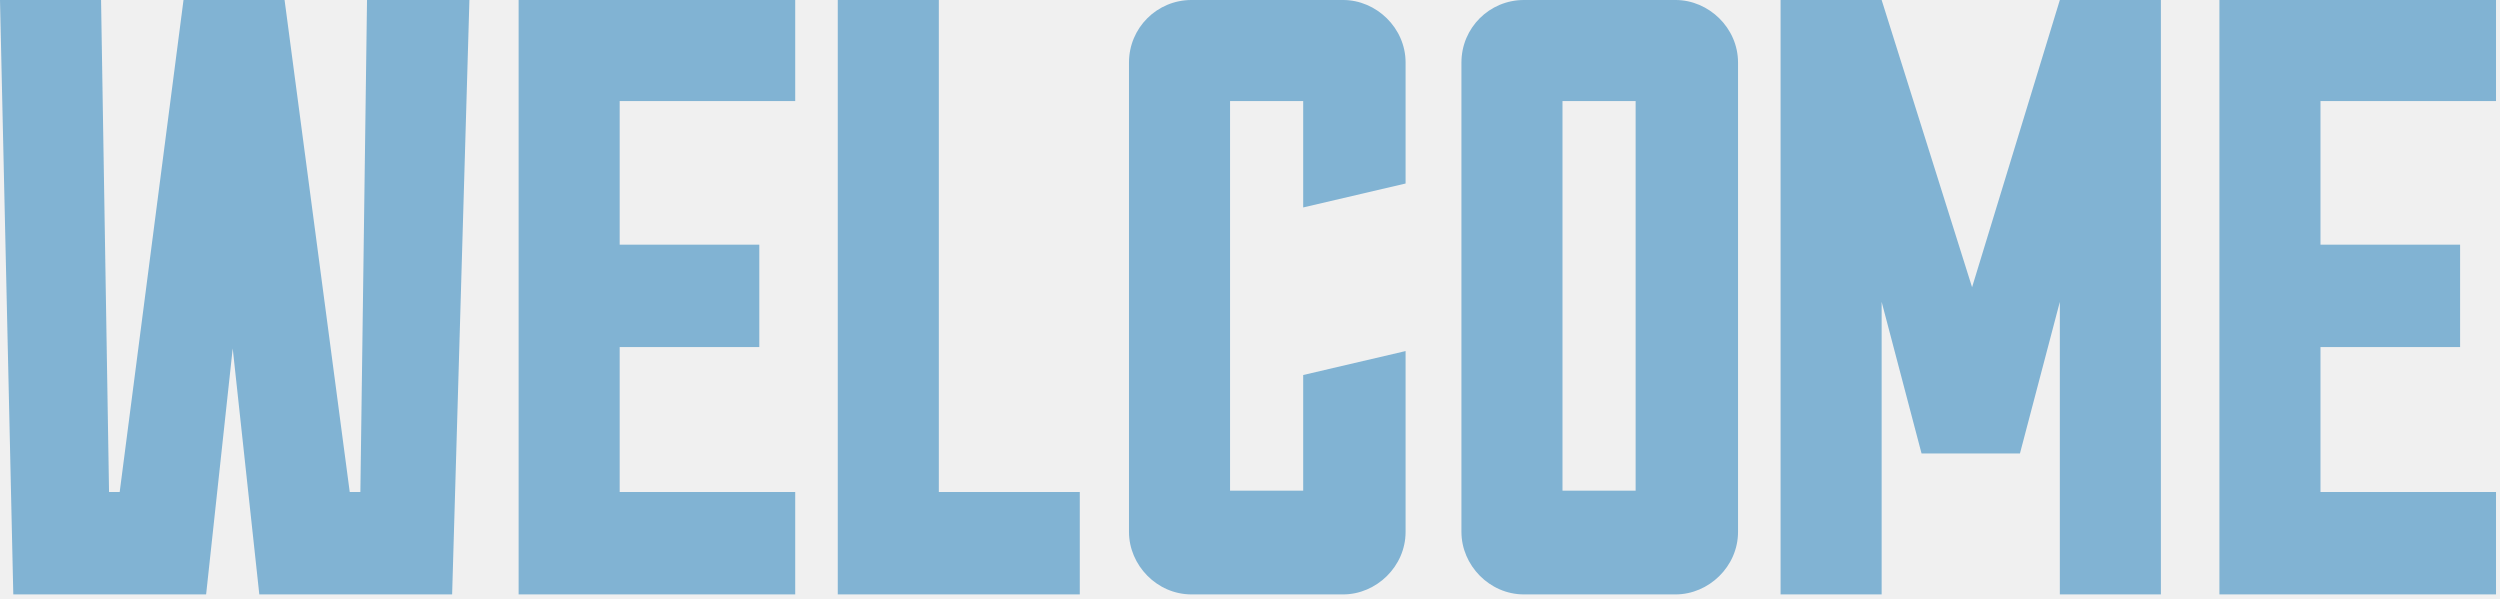
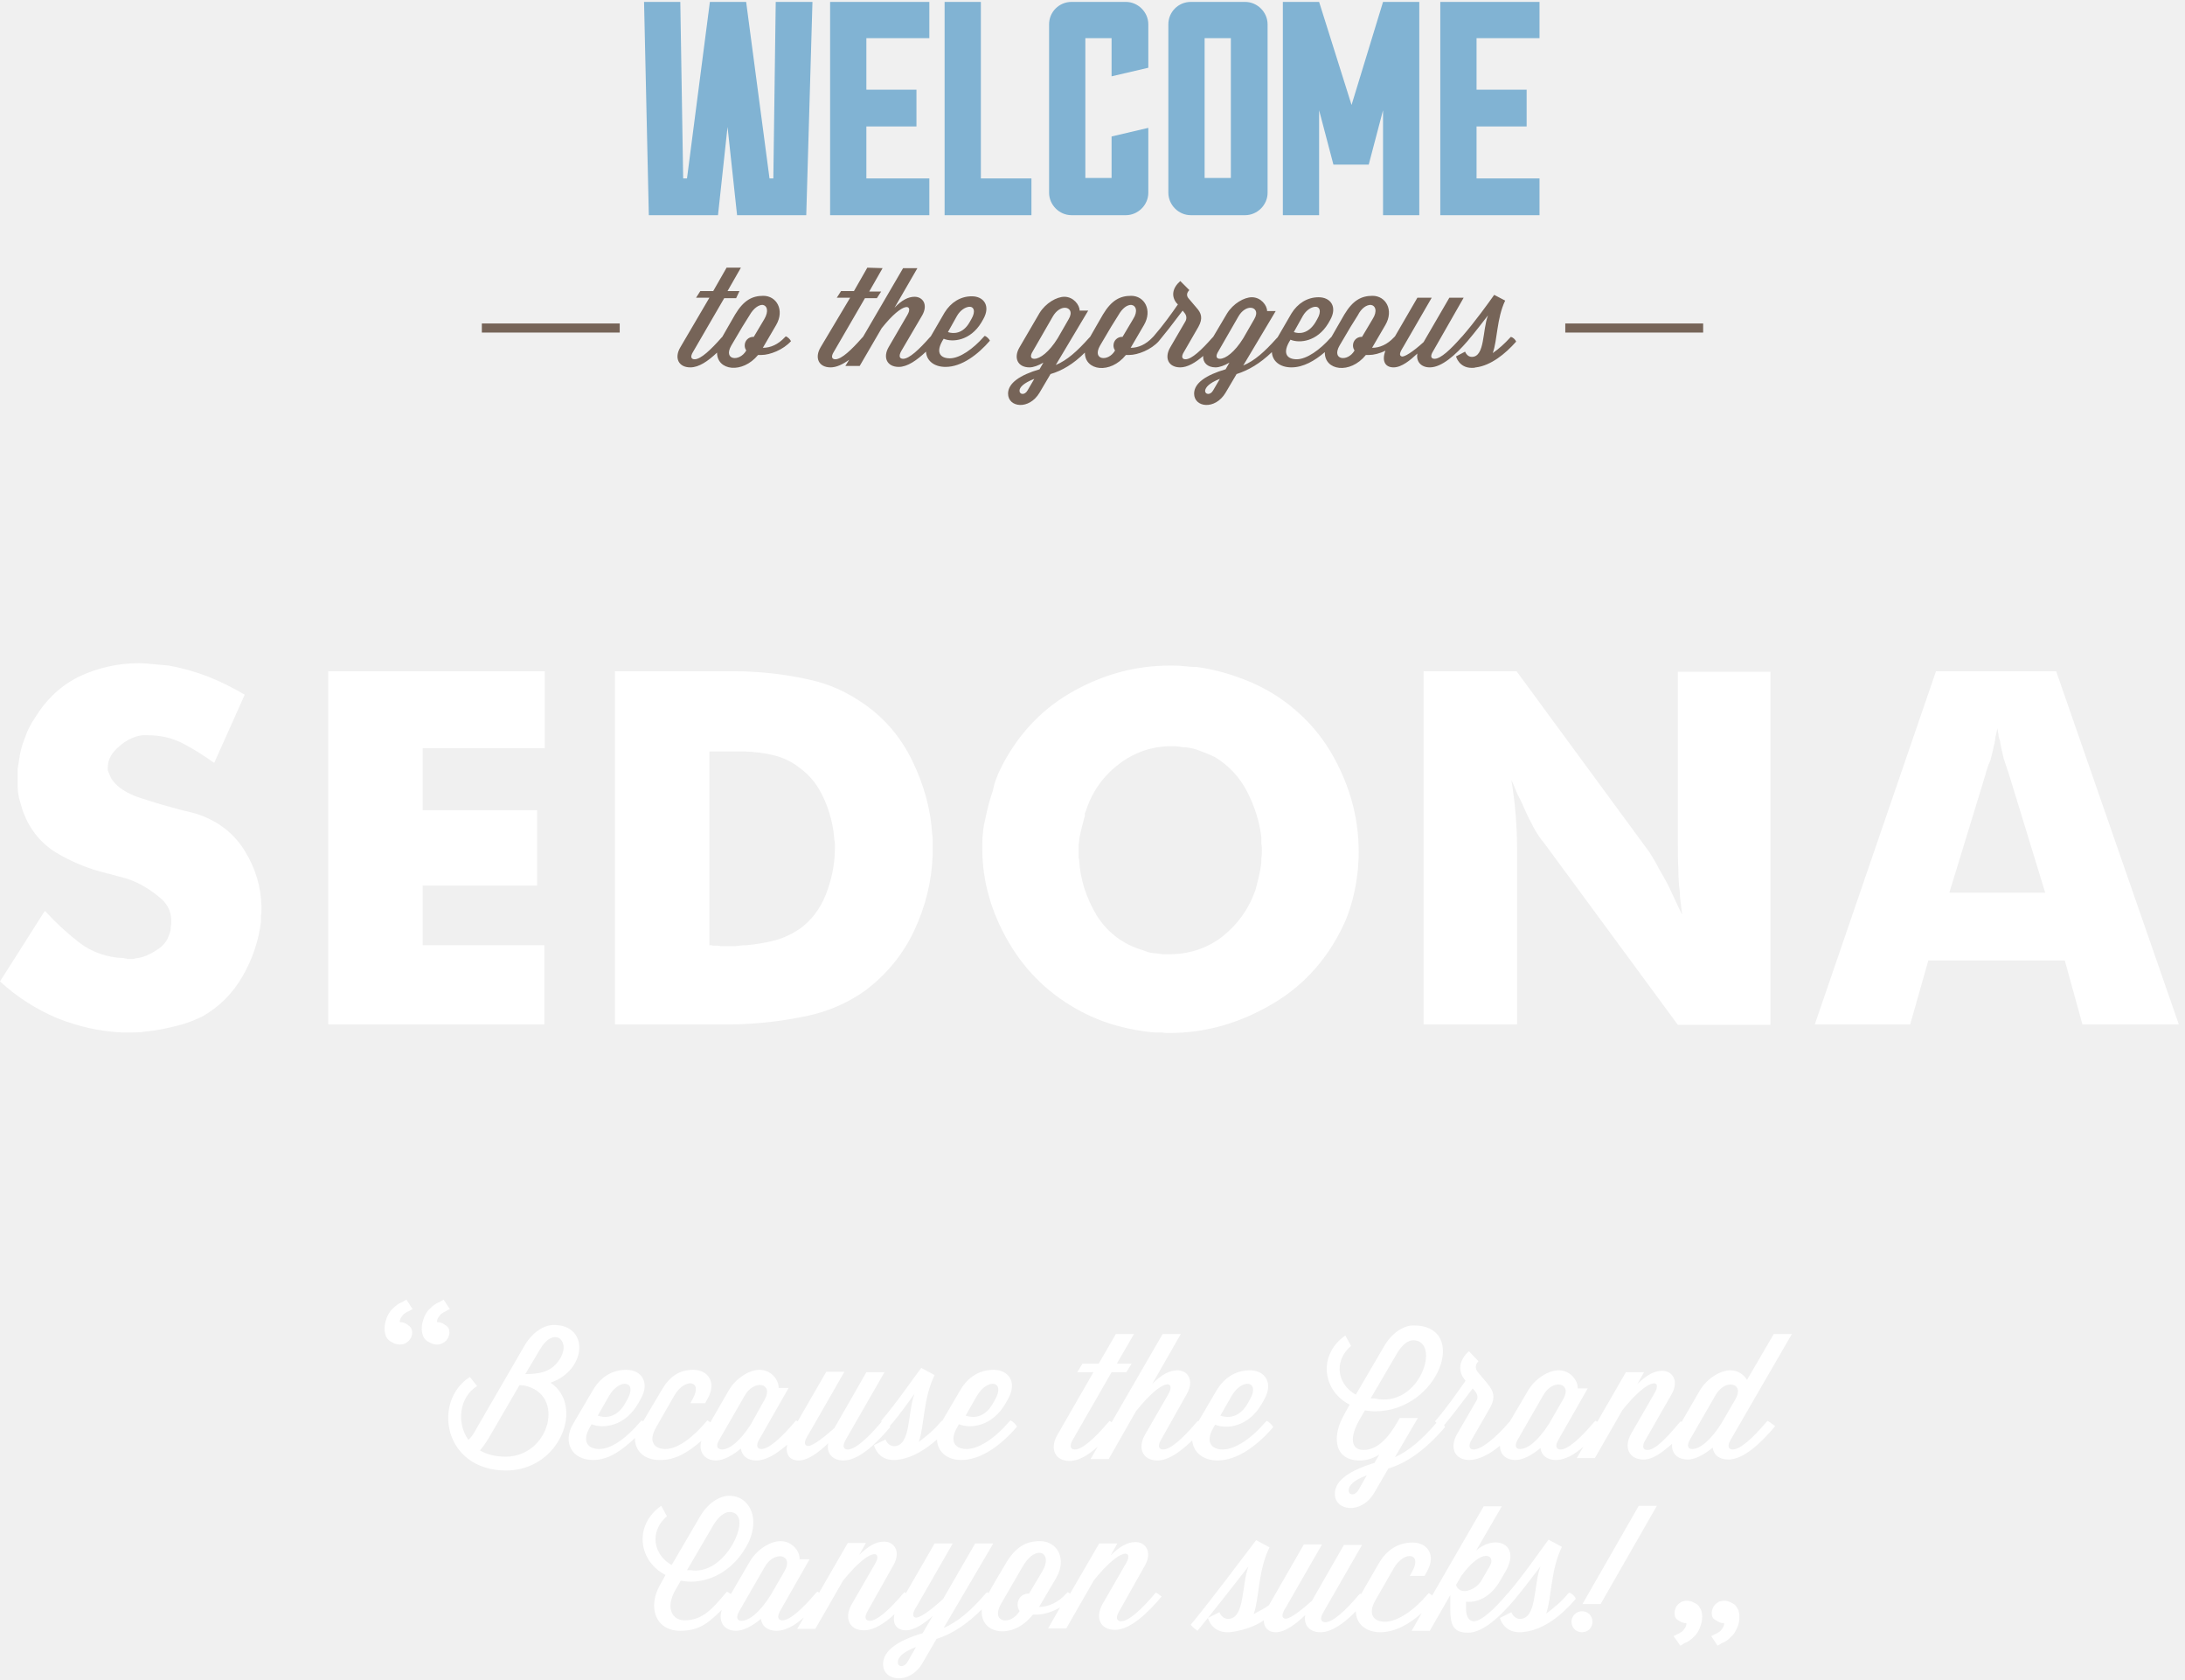
- <svg xmlns="http://www.w3.org/2000/svg" width="188" height="45" viewBox="0 0 188 45" fill="none">
-   <path d="M187.7 37V44.7H166.9V0H187.7V7.6H174.5V18.4H185V26.1H174.5V37H187.7ZM154.9 0H162.5V44.7H154.9V22.7L151.9 34.1H144.5L141.5 22.7V44.7H133.9V0H141.5L148.3 21.6L154.9 0ZM123 7.6H117.5V36.9H123V7.6ZM126 0C128.5 0 130.7 2.1 130.7 4.7V40C130.7 42.6 128.5 44.7 126 44.7H114.6C112 44.7 109.9 42.5 109.9 40V4.7C109.9 2.1 112 0 114.6 0H126ZM98 28.2L105.7 26.4V40C105.7 42.6 103.5 44.7 101 44.7H89.6C87 44.7 84.9 42.5 84.9 40V4.7C84.9 2.1 87 0 89.6 0H101C103.5 0 105.7 2.1 105.7 4.7V13.8L98 15.6V7.6H92.5V36.9H98V28.2ZM81.2 37V44.7H63V0H70.6V37H81.2ZM59.8 37V44.7H39V0H59.8V7.6H46.6V18.4H57.1V26.1H46.6V37H59.8ZM27.6 0H35.3L34 44.7H19.5L17.5 26.2L15.5 44.7H1L0 0H7.6L8.2 37H9L13.8 0H21.4L26.3 37H27.1L27.6 0Z" fill="#81B3D3" />
+ <svg xmlns="http://www.w3.org/2000/svg" width="458" height="352" viewBox="0 0 458 352" fill="none">
+   <path d="M152.3 56.1L149.5 61H146.8L145.9 62.4H148.7L142.6 72.8C141.3 75 142.2 77 144.7 77C146.5 77 148.4 75.7 150.3 73.9C150.3 77.7 155.6 78.4 158.9 74.4H159.6C161.4 74.4 164.2 73.3 165.8 71.5C165.6 71.1 165.1 70.6 164.7 70.5L164.5 70.7C163.1 72.2 161.5 72.9 159.9 72.9L162.7 68.1C164.5 65 162.8 62 160 62C157.7 62 155.9 62.9 154.1 65.9L152.6 68.5L151.4 70.6L151.2 70.8C149 73.3 146.9 75.3 145.6 75.3C144.9 75.3 144.6 74.8 145.3 73.7L151.8 62.5H154.3L155 61H152.5L155.3 56.1H152.3ZM159.8 63.9C160.8 64 161.2 65.2 160.2 66.9L158 70.6H157.9C156.9 70.6 156.1 71.4 156.1 72.4C156.1 72.8 156.2 73.1 156.4 73.4V73.5C155 75.9 151.5 75.5 153.3 72.4L155.6 68.5L157.1 66.1C158 64.5 159.1 63.9 159.8 63.9ZM181.8 56.1L179 61H176.3L175.4 62.4H178.2L172 72.8C170.7 75 171.6 77 174.1 77C175.3 77 176.6 76.4 178 75.4L177.2 76.7H180.2L184.8 68.8C189.4 63 191.5 63.8 190.2 66L186.3 72.7C185 74.9 185.9 76.9 188.4 76.9C190.2 76.9 192.2 75.5 194.1 73.7C194.2 75.6 195.8 76.9 198.2 76.9C201.6 76.9 205 74.3 207.5 71.4C207.3 71 206.8 70.5 206.4 70.4L206.2 70.6C204 73.1 201.2 75.1 199.1 75.1C197.2 75.1 196.1 74 197.5 71.5L197.8 71C199.7 71.8 203.4 71.4 205.7 67.6L206.1 66.9C207.7 64.1 206.2 62.1 203.7 62.1C201.3 62.1 199.3 63.4 198 65.5L195.1 70.5L194.9 70.7C192.7 73.2 190.6 75.2 189.3 75.2C188.6 75.2 188.3 74.7 188.9 73.6L193.3 66.1C194.6 63.8 193.4 62.2 191.7 62.2C190.4 62.2 189 62.9 187.5 64.5L192.3 56.2H189.3L180.9 70.6L180.7 70.8C178.5 73.3 176.4 75.3 175.1 75.3C174.4 75.3 174.1 74.8 174.8 73.7L181.3 62.5H183.8L184.7 61.1H182.2L185 56.2L181.8 56.1ZM203.1 64.3C204.1 64.2 204.6 65.2 203.6 66.9L203.2 67.6C201.8 70 199.8 70 198.7 69.6L200.6 66.2C201.3 65 202.3 64.4 203.1 64.3ZM247.4 58.9C245.7 60.4 245.5 62.1 246.6 63.5L246.9 63.8C245.6 65.7 243.8 68.2 241.8 70.5L241.6 70.7C240.2 72.2 238.6 72.9 237 72.9L239.8 68.1C241.6 65 239.9 62 237.1 62C234.8 62 233 62.9 231.2 65.9L229.7 68.5L228.5 70.6L228.3 70.8C225.8 73.6 223.7 75.5 221.3 76.5L228.1 65.1H226.3C226.3 63.9 225 62.2 223.1 62.2C221.5 62.2 219.2 63.5 217.9 65.6L213.7 72.8C212.4 75 213.3 77 215.8 77C216.6 77 217.7 76.6 218.7 76L217.9 77.4C213.8 78.6 211.3 80.3 211.3 82.5C211.3 85.4 215.7 86 217.9 82.3L220.2 78.4C222.6 77.7 225 76.3 227.4 73.9C227.4 77.7 232.7 78.5 236 74.4H236.7C238.5 74.4 241.3 73.3 242.9 71.5C244.3 69.8 245.5 68.3 247.9 65.1L248.3 65.6C248.7 66.1 248.8 66.7 248.5 67.3L245.3 72.8C244 75 244.9 77 247.4 77C248.9 77 250.6 76 252.2 74.6C252.1 76 253.1 77 254.8 77C255.6 77 256.7 76.6 257.7 76L256.9 77.4C252.8 78.6 250.3 80.3 250.3 82.5C250.3 85.4 254.7 86 256.9 82.3L259.2 78.4C261.7 77.6 264.1 76.2 266.6 73.8C266.7 75.7 268.3 77 270.7 77C273.2 77 275.6 75.6 277.7 73.8C277.6 77.7 283 78.5 286.3 74.4H287C287.9 74.4 289.2 74.1 290.4 73.5C289.6 75.6 290.3 77 292.1 77C293.8 77 295.6 75.5 297.1 74.1C296.8 75.7 297.8 77 299.7 77C302.2 77 305.1 74.4 307.6 71.5C309.3 69.5 310.8 67.5 311.9 66.1C310.7 69.2 311.3 74.8 308.5 74.8C307.5 74.8 307.1 73.7 307.1 73.7L305.2 74.7C305.2 74.7 305.8 77.1 308.5 77.1C308.8 77.1 309.1 77.1 309.3 77H309.4C312.5 76.6 315.5 74.2 317.8 71.6C317.6 71.1 317.1 70.7 316.7 70.6L316.5 70.8C315.4 72 314.2 73.1 312.9 74C313.9 71.2 313.7 66.8 315.5 63L313.2 61.8C312 63.5 309.2 67.4 306.5 70.5L306.3 70.7C304.1 73.2 302 75.2 300.7 75.2C300 75.2 299.7 74.7 300.4 73.6L306.8 62.4H303.8L298.4 71.7C296.1 73.8 294.3 74.9 293.8 74.7C293 74.4 293.8 73.3 294.2 72.6L300.1 62.4H297.1L292.4 70.5L292.2 70.7C290.8 72.2 289.2 72.9 287.6 72.9L290.4 68.1C292.2 65 290.5 62 287.7 62C285.4 62 283.6 62.9 281.8 65.9L280.3 68.5L279.1 70.6L278.9 70.8C276.7 73.3 273.9 75.3 271.8 75.3C269.9 75.3 268.8 74.2 270.2 71.7L270.5 71.2C272.4 72 276.1 71.6 278.4 67.8L278.8 67.1C280.4 64.3 278.9 62.3 276.4 62.3C274 62.3 272 63.6 270.7 65.7L267.8 70.7L267.6 70.9C265.1 73.7 263 75.6 260.6 76.6L267.4 65.2H265.6C265.6 64 264.3 62.3 262.4 62.3C260.8 62.3 258.5 63.6 257.2 65.7L254.3 70.6L254.1 70.8C251.9 73.3 249.8 75.3 248.5 75.3C247.8 75.3 247.5 74.8 248.2 73.7L251.2 68.5C252.2 66.7 251.8 65.6 250.8 64.5L249.1 62.5C248.7 62 248.7 61.4 249.3 60.8L247.4 58.9ZM237.1 63.9C238.1 64 238.6 65.2 237.5 66.9L235.3 70.6H235.2C234.2 70.6 233.4 71.4 233.4 72.4C233.4 72.8 233.5 73.1 233.7 73.4V73.5C232.3 75.9 228.8 75.5 230.6 72.4L232.9 68.5L234.4 66.1C235.3 64.5 236.3 63.9 237.1 63.9ZM287.3 63.9C288.3 64 288.8 65.2 287.7 66.9L285.5 70.6H285.4C284.4 70.6 283.6 71.4 283.6 72.4C283.6 72.8 283.7 73.1 283.9 73.4V73.5C282.5 75.9 279 75.5 280.8 72.4L283.1 68.5L284.6 66.1C285.4 64.5 286.5 63.9 287.3 63.9ZM275.6 64.3C276.6 64.2 277.1 65.2 276.1 66.9L275.7 67.6C274.2 70 272.3 70 271.2 69.6L273.1 66.2C273.8 65 274.8 64.4 275.6 64.3ZM223.2 64.5C224.2 64.5 224.9 65.4 224 66.9L221.7 70.9C219.9 73.8 218 75.2 216.8 75.2C216.1 75.2 215.8 74.7 216.5 73.6L220.7 66.3C221.4 65.1 222.4 64.5 223.2 64.5ZM262.1 64.5C263.1 64.5 263.8 65.4 262.9 66.9L260.6 70.9C258.8 73.8 256.9 75.2 255.7 75.2C255 75.2 254.7 74.7 255.4 73.6L259.6 66.3C260.3 65.1 261.3 64.5 262.1 64.5ZM216.8 79.4L215.4 81.8C214.8 82.9 213.7 82.7 213.7 81.9C213.7 81.2 214.5 80.3 216.8 79.4ZM255.7 79.4L254.3 81.8C253.7 82.9 252.6 82.7 252.6 81.9C252.7 81.2 253.4 80.3 255.7 79.4ZM101 67.8H129.9V69.7H101V67.8ZM328.1 67.8H357V69.7H328.1V67.8Z" fill="#766458" />
+   <path d="M322.7 37.4V45.1H301.9V0.4H322.7V8H309.5V18.8H320V26.5H309.5V37.4H322.7ZM289.9 0.4H297.5V45.1H289.9V23.1L286.9 34.5H279.5L276.5 23.1V45.1H268.9V0.4H276.5L283.3 22L289.9 0.4ZM258 8H252.5V37.3H258V8ZM261 0.4C263.5 0.4 265.7 2.5 265.7 5.1V40.4C265.7 43 263.5 45.1 261 45.1H249.6C247 45.1 244.9 42.9 244.9 40.4V5.1C244.9 2.5 247 0.4 249.6 0.4H261ZM233 28.6L240.7 26.8V40.4C240.7 43 238.5 45.1 236 45.1H224.6C222 45.1 219.9 42.9 219.9 40.4V5.1C219.9 2.5 222 0.4 224.6 0.4H236C238.5 0.4 240.7 2.5 240.7 5.1V14.2L233 16V8H227.5V37.3H233V28.6ZM216.2 37.4V45.1H198V0.4H205.6V37.4H216.2ZM194.8 37.4V45.1H174V0.4H194.8V8H181.6V18.8H192.1V26.5H181.6V37.4H194.8ZM162.6 0.4H170.3L169 45.1H154.5L152.5 26.6L150.5 45.1H136L135 0.4H142.6L143.2 37.4H144L148.8 0.4H156.4L161.3 37.4H162.1L162.6 0.4Z" fill="#81B3D3" />
+   <path d="M380.4 214.7L405.8 140.7H431L456.7 214.7H436.5L432.8 201.3H404.2L400.4 214.7H380.4ZM416.1 162.6L408.6 187.1H428.7L421.2 162.6C420.8 161.4 420.4 160.2 420 159C419.7 157.7 419.4 156.5 419.2 155.2C419 154.7 418.9 154.3 418.9 153.9C418.8 153.4 418.7 153 418.7 152.6C418.6 153 418.5 153.4 418.4 153.9C418.3 154.3 418.2 154.7 418.2 155.2C418.1 155.4 418.1 155.5 418.1 155.7C418.1 155.8 418.1 155.9 418 156C417.8 157.1 417.5 158.3 417.2 159.4C416.7 160.4 416.4 161.5 416.1 162.6ZM298.4 214.7V140.7H317.9L345.8 178.7C346.5 179.8 347.2 181 347.8 182.2C348.5 183.4 349.2 184.6 349.8 185.8L351.2 188.8C351.7 189.8 352.1 190.8 352.6 191.7C352.5 190.9 352.4 190.1 352.3 189.3C352.2 188.5 352.1 187.7 352.1 186.9C351.9 185.3 351.8 183.7 351.8 182.1C351.7 180.4 351.7 178.8 351.7 177.1V140.8H371.1V214.8H351.7L323.6 176.6C322.8 175.7 322.1 174.6 321.4 173.3C320.7 172 320 170.6 319.4 169.2C319 168.2 318.5 167.3 318 166.3C317.6 165.4 317.3 164.4 316.8 163.5C317.2 165.9 317.5 168.3 317.7 170.8C317.9 173.3 318 175.8 318 178.2V214.7H298.4ZM210.4 159.8C214 153.2 218.9 148.2 225.3 144.7C231.7 141.2 238.3 139.5 245.2 139.5C246.1 139.5 247.1 139.5 248 139.6C249 139.7 250 139.8 250.9 139.8C253.8 140.2 256.6 140.9 259.4 141.9C262.3 142.9 265 144.2 267.5 145.8C273 149.4 277.3 154.1 280.3 160.1C283.3 166 284.8 172.1 284.8 178.6C284.8 179.4 284.8 180.2 284.7 181C284.7 181.8 284.6 182.5 284.5 183.3C284.3 185 284 186.6 283.6 188.2C283.2 189.8 282.7 191.3 282.1 192.8C278.8 200.3 273.8 206.2 266.9 210.3C260 214.4 252.8 216.5 245.2 216.5C244.7 216.5 244.1 216.5 243.6 216.4H242.1C239.4 216.2 236.8 215.7 234.2 215C231.6 214.3 229.1 213.3 226.8 212.1C220.3 208.7 215.2 203.9 211.5 197.6C207.8 191.3 205.9 184.7 205.9 177.9C205.9 176.9 205.9 175.9 206 174.9C206.1 173.9 206.2 172.8 206.5 171.8C206.9 169.8 207.4 167.7 208.1 165.8C208.5 163.6 209.4 161.7 210.4 159.8ZM263.2 186.4C263.4 185.6 263.6 184.8 263.8 184C264 183.1 264.2 182.3 264.3 181.4C264.4 180.9 264.4 180.3 264.4 179.8C264.5 179.3 264.5 178.8 264.5 178.3C264.5 177.8 264.5 177.4 264.4 176.9V175.5C264 172.2 263 169 261.4 165.9C259.8 162.8 257.5 160.4 254.7 158.7C253.9 158.3 253.2 158 252.4 157.7C251.6 157.4 250.9 157.1 250.1 156.9C249.3 156.7 248.6 156.6 247.8 156.6C247 156.4 246.3 156.4 245.5 156.4C241.6 156.4 237.9 157.6 234.6 160.1C231.3 162.6 228.9 165.9 227.6 170L227.4 170.5V171C227.2 171.7 227 172.5 226.8 173.2C226.6 173.9 226.5 174.6 226.3 175.4L226.1 177V179.4C226.1 179.6 226.1 179.9 226.2 180.2C226.4 184.3 227.7 188.2 229.9 191.9C232.2 195.5 235.4 197.9 239.4 199.1L240.8 199.6C241.3 199.7 241.8 199.8 242.3 199.8L243.7 200H245.1C249.2 200 252.9 198.8 256.1 196.4C259.4 193.8 261.8 190.5 263.2 186.4ZM181.1 207.8C177.5 210.3 173.5 212 169.3 212.9C165.1 213.8 160.7 214.4 156.4 214.6C155.2 214.7 153.9 214.7 152.7 214.7H128.9V140.7H154C155.2 140.7 156.4 140.7 157.6 140.8C161.8 141 165.9 141.6 169.9 142.5C174 143.4 177.8 145.2 181.2 147.6C185.5 150.6 188.9 154.6 191.3 159.6C193.7 164.6 195.1 169.7 195.4 174.9C195.5 175.4 195.5 175.8 195.5 176.3V179.2C195.3 184.7 194 190 191.6 195.1C189.2 200.2 185.6 204.5 181.1 207.8ZM148.7 198.1C148.9 198.1 149.2 198.1 149.4 198.2H150.2C150.5 198.2 150.8 198.2 151 198.3H154.1C155 198.2 155.8 198.1 156.5 198.1C158.5 197.9 160.5 197.6 162.4 197.1C164.3 196.6 166.1 195.7 167.6 194.7C170.1 192.9 171.9 190.5 173.1 187.5C174.3 184.4 175 181.2 175 177.9V177C175 176.7 175 176.4 174.9 176.1C174.7 173.2 174 170.3 172.8 167.6C171.6 164.8 169.9 162.6 167.7 161C166.1 159.7 164.2 158.8 162.2 158.3C160.2 157.8 158.2 157.6 156.2 157.5H148.7V198.1ZM68.8 214.7V140.7H114.2V156.8H88.6V169.8H112.6V185.6H88.6V198.1H114.1V214.7H68.8ZM9.4 190.9C9.5 191 9.5 191.1 9.5 191.1C9.6 191.1 9.7 191.1 9.7 191.2C11.8 193.5 14.2 195.7 16.8 197.7C19.4 199.6 22.5 200.7 25.9 200.8C26 200.8 26.1 200.8 26.1 200.9H26.4C26.5 200.9 26.6 200.9 26.6 201H27.9C28.3 200.9 28.6 200.8 28.9 200.8C30.1 200.6 31.3 200.1 32.4 199.4C33.6 198.7 34.5 197.9 35.1 196.8L35.3 196.3L35.5 195.8C35.7 195.3 35.8 194.8 35.8 194.3C35.9 193.8 35.9 193.4 35.9 193C35.9 190.9 35 189.2 33.1 187.8C31.4 186.4 29.4 185.2 27.3 184.4C26.5 184.1 25.7 183.9 24.9 183.7C24.2 183.5 23.4 183.3 22.7 183.1H22.5C22.4 183 22.3 183 22.3 183C18.5 182.1 14.9 180.6 11.6 178.6C8.3 176.5 6 173.5 4.7 169.7C4.5 168.9 4.2 168.1 4 167.3C3.8 166.4 3.7 165.5 3.7 164.6C3.7 164.5 3.7 164.2 3.7 164V161.2C3.8 160.6 3.9 160 4 159.3C4.2 157.7 4.6 156.2 5.2 154.7C5.7 153.2 6.4 151.8 7.3 150.5C9.8 146.4 13 143.5 16.8 141.7C20.7 139.9 24.9 139 29.1 139C30.1 139 31.1 139.1 32.1 139.2C33.2 139.3 34.3 139.4 35.4 139.5C38.2 140 41 140.8 43.6 141.8C46.4 142.9 48.9 144.2 51.3 145.6L44.9 159.9C42.8 158.4 40.6 157 38.3 155.8C36 154.6 33.5 154.1 30.8 154.1H29.9C28.1 154.3 26.5 155.1 24.9 156.5C23.4 157.8 22.6 159.2 22.6 160.8V161.5C22.7 161.7 22.8 162 22.9 162.2C23.1 162.7 23.3 163.2 23.7 163.7C24.1 164.2 24.5 164.6 25 165C25.9 165.7 27.1 166.4 28.7 167C30.3 167.5 32 168.1 33.8 168.6C35.3 169 36.7 169.4 38.1 169.8C39.5 170.1 40.7 170.4 41.6 170.7C45.9 172.2 49.2 174.8 51.4 178.5C53.6 182.1 54.7 185.9 54.8 189.9V190.5C54.8 191 54.8 191.4 54.7 191.9V193.2C54.2 197.2 52.9 201.1 50.8 204.7C48.7 208.3 45.9 211.1 42.3 213.1C41 213.7 39.6 214.3 38.2 214.7C36.8 215.1 35.4 215.4 34 215.7C32.9 215.9 31.7 216.1 30.5 216.2C29.4 216.4 28.3 216.4 27.1 216.4H25.7C21.1 216.2 16.5 215.2 12 213.4C7.5 211.5 3.5 208.9 0 205.7L9.4 190.9ZM351 338C351 337.7 351.1 337.4 351.2 337.1C351.3 336.8 351.5 336.5 351.7 336.3C351.9 336.1 352.2 335.9 352.5 335.7C352.8 335.6 353.2 335.5 353.6 335.5C354.1 335.5 354.5 335.6 354.9 335.8C355.3 336 355.7 336.2 356 336.5C356.2 336.8 356.4 337.1 356.6 337.5C356.7 337.9 356.8 338.3 356.8 338.8C356.8 339.7 356.6 340.4 356.3 341.2C356 341.9 355.6 342.6 355 343.1C354.7 343.4 354.5 343.6 354.2 343.8C353.9 344 353.6 344.2 353.3 344.3C353 344.4 352.8 344.6 352.6 344.7C352.5 344.8 352.4 344.8 352.2 344.9L350.8 342.9C351 342.8 351.3 342.7 351.6 342.5C351.9 342.4 352.2 342.2 352.5 342C352.8 341.8 353 341.5 353.2 341.2C353.4 340.9 353.5 340.6 353.5 340.2C352.9 340.2 352.3 340 351.8 339.6C351.2 339.3 351 338.8 351 338ZM358.8 338C358.8 337.7 358.9 337.4 359 337.1C359.1 336.8 359.3 336.5 359.5 336.3C359.7 336.1 360 335.9 360.3 335.7C360.6 335.6 361 335.5 361.4 335.5C361.9 335.5 362.3 335.6 362.7 335.8C363.1 336 363.5 336.2 363.8 336.5C364 336.8 364.2 337.1 364.4 337.5C364.5 337.9 364.6 338.3 364.6 338.8C364.6 339.6 364.5 340.4 364.1 341.2C363.8 341.9 363.4 342.6 362.8 343.1C362.5 343.4 362.3 343.6 362 343.8C361.7 344 361.4 344.2 361.1 344.3C360.8 344.4 360.6 344.6 360.4 344.7C360.3 344.8 360.2 344.8 360 344.9L358.7 342.9C358.9 342.8 359.2 342.7 359.5 342.5C359.8 342.4 360.1 342.2 360.4 342C360.7 341.8 360.9 341.5 361.1 341.2C361.3 340.9 361.4 340.6 361.4 340.2C360.8 340.2 360.2 340 359.7 339.6C359 339.3 358.8 338.8 358.8 338ZM94.2 279.3C94.2 279.6 94.1 279.9 94 280.2C93.9 280.5 93.7 280.8 93.5 281C93 281.5 92.3 281.8 91.6 281.8C91.2 281.8 90.7 281.7 90.3 281.5C89.9 281.3 89.5 281.1 89.2 280.8C88.9 280.5 88.7 280.1 88.6 279.8C88.5 279.4 88.4 279 88.4 278.5C88.4 277.6 88.6 276.9 88.9 276.1C89.2 275.4 89.6 274.7 90.2 274.2C90.5 273.9 90.7 273.7 91 273.5C91.3 273.3 91.6 273.1 91.9 273C92.2 272.9 92.4 272.7 92.6 272.6C92.8 272.5 92.9 272.5 93 272.4L94.3 274.4C94 274.5 93.7 274.6 93.5 274.8C93.2 274.9 92.9 275.1 92.6 275.3C92.3 275.5 92.1 275.8 91.9 276.1C91.7 276.4 91.6 276.7 91.6 277.1C92.3 277.1 92.8 277.3 93.3 277.7C94 278.1 94.2 278.6 94.2 279.3ZM86.4 279.3C86.4 279.9 86.2 280.5 85.7 281C85.5 281.2 85.2 281.4 84.9 281.6C84.6 281.7 84.2 281.8 83.8 281.8C83.4 281.8 82.9 281.7 82.5 281.5C82.1 281.3 81.7 281.1 81.4 280.8C81.1 280.5 80.9 280.1 80.8 279.8C80.7 279.4 80.6 279 80.6 278.5C80.6 277.6 80.8 276.9 81.1 276.1C81.4 275.4 81.8 274.7 82.4 274.2C82.6 274 82.9 273.7 83.2 273.5C83.5 273.3 83.8 273.1 84.1 273C84.4 272.9 84.6 272.7 84.8 272.6C85 272.5 85.1 272.5 85.2 272.4L86.5 274.4C86.3 274.5 86 274.6 85.7 274.8C85.4 274.9 85.1 275.1 84.8 275.3C84.5 275.5 84.3 275.8 84.1 276.1C83.9 276.4 83.8 276.7 83.8 277.1C84.5 277.1 85 277.3 85.5 277.7C86.1 278.1 86.4 278.6 86.4 279.3ZM331.7 336.2H335.5L347.3 315.6H343.5L331.7 336.2ZM331.6 337.7C330.4 337.7 329.4 338.7 329.4 339.9C329.4 341.1 330.3 342.1 331.6 342.1C332.8 342.1 333.8 341.2 333.8 339.9C333.8 338.6 332.8 337.7 331.6 337.7ZM305.2 332.2L306.3 330.3C310.7 324.2 313.6 325.9 312.3 328.2L310.5 331.3C309.4 333.2 306 334.6 305.2 332.2ZM330.3 335.1C330.1 334.5 329.4 333.9 328.9 333.8L328.6 334.1C327.3 335.7 325.7 337 324.1 338.2C325.3 334.6 325 329.1 327.4 324.2L324.6 322.7C323 324.8 319.6 329.8 316.2 333.8L315.9 334.1C313.2 337.3 310.5 339.8 308.9 339.8C308.1 339.8 307.3 339 307.3 337.3V335.7C310 336 312.8 334.3 314.5 331.2L315.5 329.5C319 323.5 313.3 321.5 309.4 325L314.8 315.7H311L300.2 334.4C300 334.2 299.8 334.1 299.5 333.9L299.2 334.2C296.5 337.4 293 339.9 290.3 339.9C288 339.9 286.6 338.4 288.3 335.4L292.2 328.6C294.4 324.9 298.2 325.5 296 329.4L295.5 330.3H298.6L299.1 329.4C301.1 325.9 299.2 323.3 296.1 323.3C293 323.3 290.6 324.9 289 327.7L285.3 334.1C285.2 334.1 285.1 334 285.1 334L284.8 334.3C282.1 337.5 279.4 340 277.8 340C277 340 276.5 339.4 277.4 337.9L285.5 323.8H281.7L275 335.5C272.1 338.1 269.9 339.6 269.2 339.2C268.3 338.8 269.2 337.4 269.7 336.6L277.1 323.7H273.3L266 336.4C265.2 337.1 263.6 337.8 262.8 338.3C264 334.7 263.7 329.2 266.1 324.3L263.3 322.8C261.7 324.9 253 336.5 249.6 340.5C249.9 341 250.5 341.4 251 341.8C253.1 339.3 260.3 330.1 261.7 328.3C260.2 332.2 261 339.3 257.4 339.3C256.1 339.3 255.6 337.9 255.6 337.9L253.2 339.1C253.2 339.1 253.9 342.1 257.3 342.1C257.7 342.1 258 342.1 258.4 342H258.5C260.4 341.7 263.1 340.9 264.9 339.6C264.9 341.1 265.8 342.1 267.4 342.1C269.5 342.1 271.8 340.2 273.6 338.5C273.2 340.5 274.4 342.1 276.8 342.1C279.1 342.1 281.8 340.2 284.2 337.7C284.2 340.2 286.2 342.1 289.3 342.1C292.4 342.1 295.4 340.4 298 338.1L295.9 341.8H299.7L304 334.3V337.3C304 340.5 304.6 342.2 307.7 342.2C310.8 342.2 314.4 338.9 317.5 335.2C319.6 332.7 321.5 330.1 322.9 328.3C321.4 332.2 322.2 339.3 318.6 339.3C317.3 339.3 316.8 337.9 316.8 337.9L314.4 339.1C314.4 339.1 315.1 342.1 318.5 342.1C318.9 342.1 319.2 342.1 319.6 342H319.7C323.7 341.5 327.5 338.4 330.3 335.1ZM215.7 334H215.5C214.3 334 213.3 335 213.3 336.3C213.3 336.8 213.4 337.2 213.7 337.6V337.7C211.9 340.7 207.6 340.2 209.8 336.2L212.7 331.2L214.5 328.1C217.2 323.6 220.8 325.4 218.5 329.3L215.7 334ZM190.3 348.2C189.5 349.6 188.2 349.4 188.2 348.4C188.2 347.4 189.1 346.3 192 345.2L190.3 348.2ZM161.5 334.4C159.2 338 157 339.7 155.4 339.7C154.6 339.7 154.1 339.1 155 337.6L160.3 328.4C162.3 324.9 166.4 325.8 164.5 329.2L161.5 334.4ZM149.5 319.7C150.6 317.8 151.9 316.9 152.9 316.9C154.3 316.9 155 317.8 155 319.2C155 322.7 150.6 330 144.8 329.1H144L149.5 319.7ZM242.3 333.8L242 334.1C239.3 337.3 236.6 339.8 235 339.8C234.2 339.8 233.7 339.2 234.6 337.7L240 328.1C241.6 325.2 240.1 323.2 238 323.2C236.4 323.2 234.7 324.1 232.8 326L234.2 323.5H230.4L224.3 334C224.1 333.9 224 333.8 223.8 333.7L223.5 334C221.8 335.9 219.7 336.8 217.8 336.8L221.4 330.7C223.7 326.7 221.6 323 218 323C215.1 323 212.8 324.2 210.7 327.9L208.8 331.1L207.2 333.9C207.1 333.8 207 333.8 206.9 333.7L206.6 334C203.5 337.6 200.8 339.9 197.8 341.2L208.2 323.5H204.4L197.7 335.1C194.8 337.8 192.5 339.3 191.8 339C190.9 338.6 191.8 337.2 192.3 336.4L199.7 323.5H195.9L189.9 333.9C189.8 333.8 189.7 333.8 189.6 333.7L189.3 334C186.6 337.2 183.9 339.7 182.3 339.7C181.5 339.7 181 339.1 181.9 337.6L187.3 328C188.9 325.1 187.4 323.1 185.3 323.1C183.7 323.1 182 324 180.1 325.9L181.5 323.4H177.7L171.7 333.8C171.6 333.7 171.5 333.7 171.3 333.6L171 333.9C168.3 337.1 165.6 339.6 164 339.6C163.2 339.6 162.7 339 163.6 337.5L169.7 326.8H167.6C167.7 325.2 166.1 323 163.6 323C161.6 323 158.7 324.6 157.1 327.4L153.2 334.1C152.9 333.9 152.6 333.7 152.4 333.6L152.1 333.9C149.4 337.1 147.3 339.6 143.5 339.6C140.9 339.6 139.4 337 141.6 333.2L142.7 331.3C143.4 331.4 144.1 331.5 144.8 331.5C148.8 331.5 153.4 329.4 156.4 324.2C157.5 322.3 157.9 320.6 157.9 319.1C157.9 315.7 155.7 313.5 152.9 313.5C150.8 313.5 148.4 315 146.7 317.9L140.8 328C138.6 326.8 137.4 324.7 137.4 322.6C137.4 320.9 138.2 319.1 139.8 317.8L138.6 315.6C135.9 317.5 134.7 320.1 134.7 322.6C134.7 325.6 136.4 328.5 139.5 330.1L138.4 332.1C135.7 336.7 137.3 341.8 142.6 341.8C146.8 341.8 148.7 339.9 151.3 337.4C150.5 339.8 151.7 341.8 154.3 341.8C155.8 341.8 157.7 340.8 159.5 339.3C159.7 340.8 160.8 341.8 162.8 341.8C164.6 341.8 166.6 340.7 168.5 339L167.1 341.4H170.9L176.7 331.3C182.5 324.1 185.1 325 183.4 327.8L178.5 336.3C176.9 339.1 178 341.7 181.1 341.7C183.1 341.7 185.4 340.3 187.5 338.3C187 340.4 188 341.7 189.9 341.7C191.7 341.7 193.8 340.2 195.5 338.7L193.4 342.3C188.3 343.8 185.1 345.9 185.1 348.8C185.1 352.4 190.7 353.2 193.4 348.5L196.3 343.5C199.5 342.5 202.6 340.5 205.8 337.3C205.3 342.6 212.3 343.8 216.5 338.4H217.3C218.7 338.4 220.5 337.9 222.2 336.9L219.7 341.3H223.5L229.3 331.2C235.1 324 237.7 324.9 236 327.7L231.1 336.2C229.5 339 230.6 341.6 233.7 341.6C236.8 341.6 240.4 338.3 243.5 334.6C243.4 334.6 242.8 334 242.3 333.8ZM360.9 298.2C358.6 301.9 356.3 303.7 354.7 303.7C353.9 303.7 353.4 303.1 354.3 301.6L359.6 292.4C361.6 288.9 365.7 289.8 363.8 293.2L360.9 298.2ZM324.7 298.4C322.4 302 320.2 303.7 318.6 303.7C317.8 303.7 317.3 303.1 318.2 301.6L323.5 292.4C325.5 288.9 329.6 289.8 327.7 293.2L324.7 298.4ZM284.8 312.2C284 313.6 282.7 313.4 282.7 312.4C282.7 311.4 283.6 310.3 286.5 309.2L284.8 312.2ZM292.8 283.7C293.9 281.8 295.2 280.9 296.2 280.9C302.2 280.9 297.7 295.3 288.1 293.1H287.3L292.8 283.7ZM370.5 297.8L370.2 298.1C367.5 301.3 364.8 303.8 363.2 303.8C362.4 303.8 361.9 303.2 362.8 301.7L375.6 279.6H371.8L366.2 289.2C365.5 288.1 364.3 287.2 362.7 287.2C360.7 287.2 357.8 288.8 356.2 291.6L352.5 298C352.4 298 352.3 297.9 352.3 297.9L352 298.2C349.3 301.4 347 303.9 345.3 303.9C344.5 303.9 344 303.3 344.9 301.8L350.4 292.2C352 289.3 350.5 287.3 348.4 287.3C346.8 287.3 345.1 288.2 343.2 290.1L344.6 287.6H340.8L334.8 298C334.7 297.9 334.6 297.9 334.4 297.8L334.1 298.1C331.4 301.3 328.7 303.8 327.1 303.8C326.3 303.8 325.8 303.2 326.7 301.7L332.8 291H330.7C330.8 289.4 329.2 287.2 326.7 287.2C324.7 287.2 321.8 288.8 320.2 291.6L316.5 297.9L316.3 298.1C313.6 301.3 310.5 303.8 308.9 303.8C308.1 303.8 307.6 303.2 308.5 301.7L312.3 295.1C313.6 292.8 313 291.5 311.8 290L309.7 287.5C309.2 286.8 309.2 286 309.9 285.3L307.9 283.2C305.8 285.1 305.6 287.3 306.9 289L307.2 289.4C305.5 291.8 303.3 295 300.8 297.9C300.9 298 301 298.1 301.1 298.2C298 301.8 295.3 304.1 292.4 305.4L297.2 297.2H293.4L293 297.9C291 301.4 288.7 303.9 285.8 303.9C283.2 303.9 282.8 301.3 285 297.5L286.1 295.6C286.8 295.7 287.5 295.8 288.2 295.8C301.6 295.8 308.1 277.8 296.3 277.8C294.2 277.8 291.8 279.3 290.1 282.2L284.2 292.3C282 291.1 280.8 289 280.8 286.9C280.8 285.2 281.6 283.4 283.2 282.1L282 279.9C279.3 281.8 278.1 284.4 278.1 286.9C278.1 289.9 279.8 292.8 282.9 294.4L281.8 296.4C279.1 301 279.6 306.1 285 306.1C286.6 306.1 287.9 305.6 289.1 304.9L288.1 306.6C283 308.2 279.8 310.2 279.8 313.1C279.8 316.7 285.4 317.5 288.1 312.8L291 307.8C294.9 306.6 298.8 303.9 302.9 299.1C302.8 299 302.8 298.9 302.7 298.7C304.4 296.7 305.8 294.8 308.7 291L309.2 291.6C309.7 292.2 309.9 293 309.4 293.7L305.4 300.6C303.8 303.4 304.9 306 308 306C309.9 306 312.3 304.8 314.4 303C314.4 304.7 315.5 306 317.7 306C319.2 306 321.1 305 322.9 303.5C323.1 305 324.2 306 326.2 306C328 306 330 304.9 331.9 303.2L330.5 305.6H334.3L340.1 295.5C345.9 288.3 348.5 289.2 346.8 292L341.9 300.5C340.3 303.3 341.4 305.9 344.5 305.9C346.5 305.9 348.3 304.5 350.5 302.6C350.3 304.5 351.5 305.9 353.8 305.9C355.3 305.9 357.2 304.9 359 303.4C359.2 304.9 360.3 305.9 362.3 305.9C365.4 305.9 369 302.6 372.1 298.9C371.6 298.6 371 298 370.5 297.8ZM258.2 292.5C260.4 288.8 264.2 289.4 262 293.3L261.5 294.2C259.7 297.3 257.2 297.2 255.8 296.7L258.2 292.5ZM255.2 306.1C259.5 306.1 263.7 302.8 266.9 299.1C266.6 298.6 266 298 265.5 297.8L265.2 298.1C262.5 301.3 259 303.8 256.3 303.8C254 303.8 252.6 302.3 254.3 299.3L254.7 298.6C257.1 299.6 261.7 299.1 264.5 294.2L265 293.3C267 289.8 265.1 287.2 262 287.2C259 287.2 256.5 288.8 254.9 291.6L251.2 297.9C251.2 297.9 251.1 297.9 251.1 297.8L250.8 298.1C248.1 301.3 245.4 303.8 243.8 303.8C243 303.8 242.5 303.2 243.4 301.7L248.8 292.1C250.4 289.2 248.9 287.2 246.8 287.2C245.2 287.2 243.4 288.1 241.5 290.1L247.5 279.6H243.7L233 298.1C232.9 298 232.7 297.9 232.6 297.8L232.3 298.1C229.6 301.3 226.9 303.8 225.3 303.8C224.5 303.8 224 303.2 224.9 301.7L233 287.6H236.1L237.2 285.8H234.1L237.7 279.6H233.9L230.3 285.8H226.9L225.8 287.6H229.2L221.6 300.8C220 303.6 221.1 306.2 224.2 306.2C226.1 306.2 228.1 305 230.1 303.2L228.6 305.8H232.4L238.1 295.8C243.9 288.5 246.5 289.4 244.9 292.2L240 300.7C238.4 303.5 239.5 306.1 242.6 306.1C244.9 306.1 247.4 304.3 249.9 301.9C250.1 304.3 252.1 306.1 255.2 306.1ZM127.7 292.5C129.9 288.8 133.7 289.4 131.5 293.3L131 294.2C129.2 297.3 126.7 297.2 125.3 296.7L127.7 292.5ZM150.8 301.7L156.1 292.5C158.1 289 162.2 289.9 160.3 293.3L157.4 298.5C155.1 302.1 152.9 303.8 151.3 303.8C150.4 303.7 149.9 303.2 150.8 301.7ZM204.8 292.5C207 288.8 210.8 289.4 208.6 293.3L208.1 294.2C206.3 297.3 203.9 297.2 202.4 296.7L204.8 292.5ZM147 302C146.4 304.2 147.6 306.1 150.1 306.1C151.6 306.1 153.5 305.1 155.3 303.6C155.5 305.1 156.6 306.1 158.6 306.1C160.6 306.1 162.8 304.7 165 302.8C164.6 304.8 165.5 306.1 167.4 306.1C169.5 306.1 171.8 304.2 173.6 302.5C173.2 304.5 174.4 306.1 176.8 306.1C179.9 306.1 183.5 302.8 186.6 299.1C186.6 299.1 186.5 299 186.5 298.9C188.6 296.5 190.4 293.9 191.7 292.1C190.2 296 191 303.1 187.4 303.1C186.1 303.1 185.6 301.7 185.6 301.7L183.2 302.9C183.2 302.9 183.9 306 187.3 306C187.7 306 188 306 188.4 305.9H188.5C191.3 305.5 194 303.8 196.4 301.7C196.5 304.2 198.4 306 201.5 306C205.8 306 210 302.7 213.2 299C212.9 298.5 212.3 297.9 211.8 297.7L211.5 298C208.8 301.2 205.3 303.7 202.6 303.7C200.3 303.7 198.9 302.2 200.6 299.2L201 298.5C203.4 299.5 208 299 210.8 294.1L211.3 293.2C213.3 289.7 211.4 287.1 208.3 287.1C205.2 287.1 202.8 288.7 201.2 291.5L197.5 297.8H197.4L197.1 298.1C195.8 299.7 194.2 301 192.6 302.2C193.8 298.6 193.5 293.1 195.9 288.2L193.1 286.7C191.5 288.8 188.1 293.8 184.7 297.8L184.8 297.9L184.7 298.1C182 301.3 179.3 303.8 177.7 303.8C176.9 303.8 176.4 303.2 177.3 301.7L185.4 287.6H181.6L174.9 299.3C172 301.9 169.8 303.4 169.1 303C168.2 302.6 169.1 301.2 169.6 300.4L177 287.5H173.2L167.2 297.9C167.1 297.8 167 297.8 166.9 297.7L166.6 298C163.9 301.2 161.2 303.7 159.6 303.7C158.8 303.7 158.3 303.1 159.2 301.6L165.3 290.9H163.2C163.3 289.3 161.7 287.1 159.2 287.1C157.2 287.1 154.3 288.7 152.7 291.5L148.9 298.1C148.7 298 148.5 297.8 148.3 297.7L148 298C145.3 301.2 142.1 303.7 139.5 303.7C137.2 303.7 135.8 302.2 137.5 299.2L141.4 292.4C143.6 288.7 147.4 289.3 145.2 293.2L144.7 294.1H147.8L148.3 293.2C150.3 289.7 148.4 287.1 145.3 287.1C142.2 287.1 140.2 288.7 138.6 291.5L134.8 297.9C134.7 297.8 134.6 297.8 134.5 297.7L134.2 298C131.5 301.2 128.3 303.7 125.6 303.7C123.3 303.7 121.9 302.2 123.6 299.2L124 298.5C126.4 299.5 131 299 133.8 294.1L134.3 293.2C136.3 289.7 134.4 287.1 131.3 287.1C128.2 287.1 125.8 288.7 124.2 291.5L120.2 298.3C117.8 302.3 119.9 306 124.3 306C127.6 306 130.3 304 133.1 301.4C133 304 135 306 138.2 306C141.6 306.1 144.3 304.3 147 302ZM110.1 288L113.2 282.8C116 278 119.5 280.8 117.6 284.4C116.1 287.1 114 288 110.1 288ZM106 305.3C103.7 305.3 102 304.8 100.6 304C101.3 303.2 101.9 302.3 102.5 301.3L108.9 290.3L109.9 290.4C118.7 292.2 115.2 305.3 106 305.3ZM115.4 289.8C123 287.2 123.6 277.7 116.1 277.7C114 277.7 111.6 279.2 109.9 282.1L99.7 299.7C99.3 300.5 98.8 301.2 98.2 301.8C95.6 298.2 96.3 292.8 100 290.5L98.5 288.6C90.6 293.6 92.9 308.2 106.1 308.2C117.4 308.2 122.6 294.6 115.4 289.8Z" fill="white" />
</svg>
